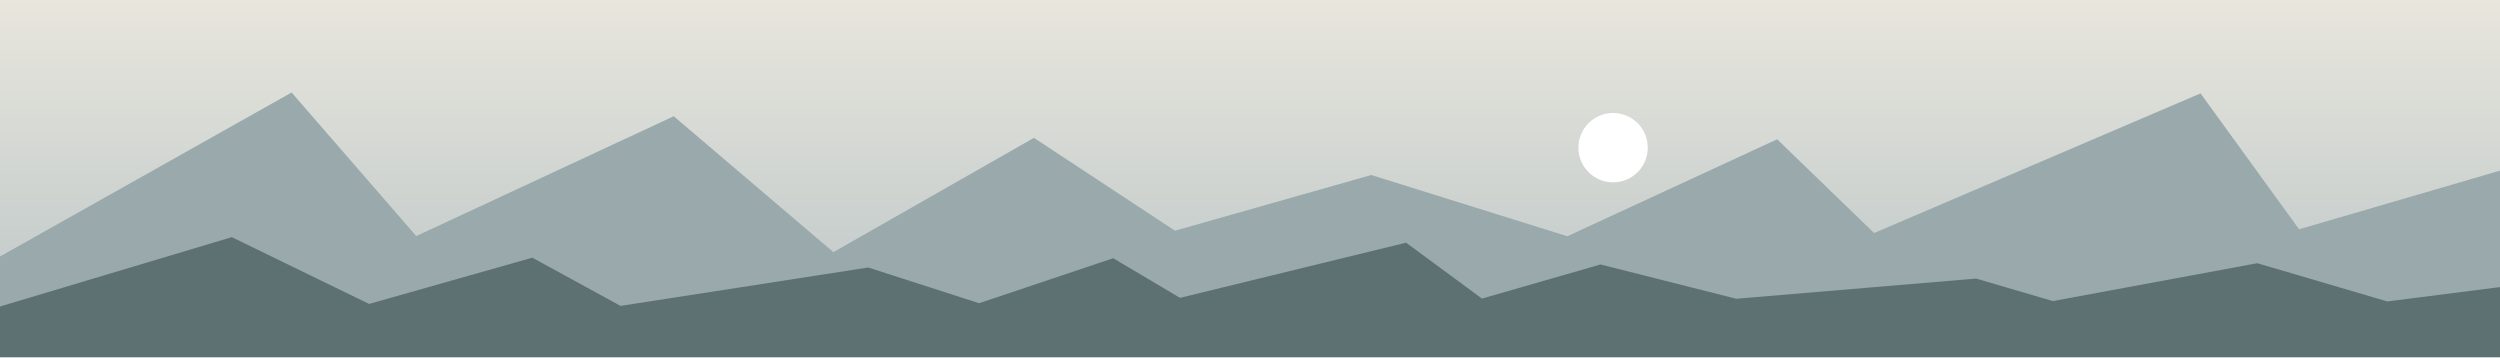
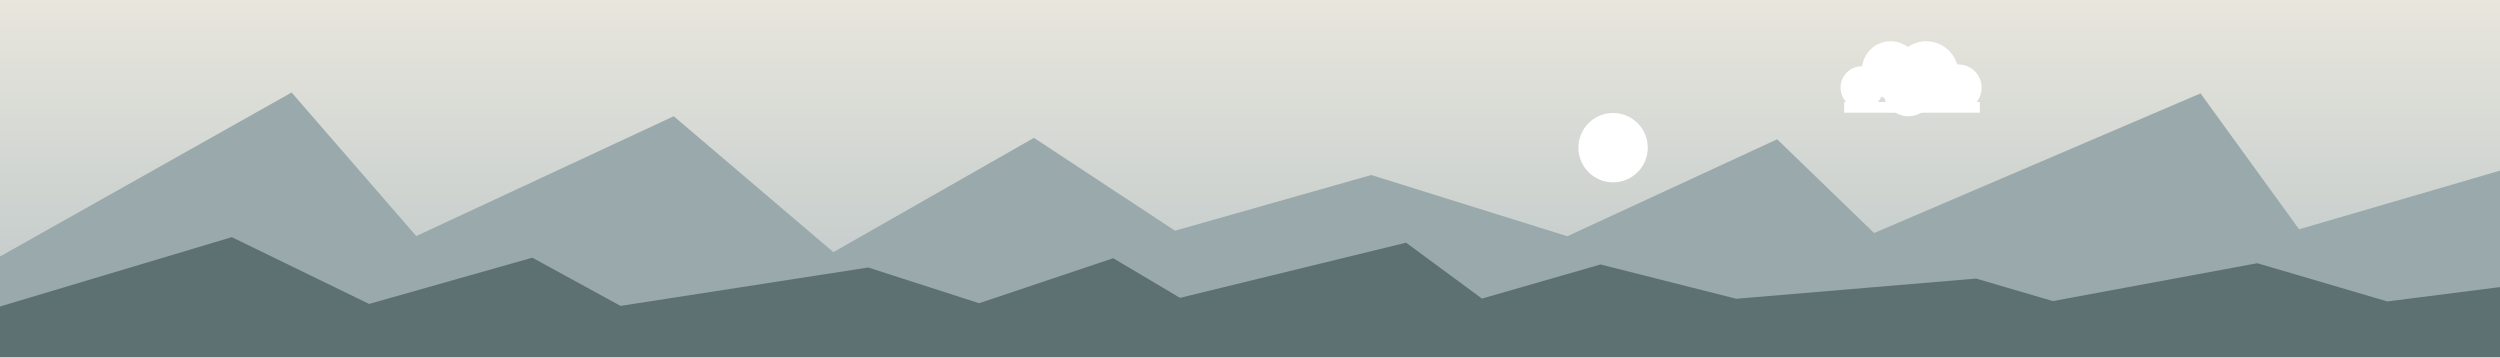
<svg xmlns="http://www.w3.org/2000/svg" viewBox="0 0 1400 200" width="1400" height="200">
  <defs>
    <linearGradient id="cielo" x1="0" y1="0" x2="0" y2="1">
      <stop offset="0" stop-color="#E8E6DD" />
      <stop offset="1" stop-color="#B9C4C6" />
    </linearGradient>
  </defs>
  <rect width="1400" height="200" fill="url(#cielo)" />
  <circle cx="903.329" cy="82.689" r="19.42" fill="#FFFFFF" />
  <polygon points="0,143.637 163.3,51.8 233.1,132.2 377.3,65.1 466.7,141.2 579,77.2 658,129.2 767.9,98 877.7,132.3 995.2,78 1049.5,130.5 1232.3,52.3 1287.5,128.4 1468.3,75.6 1523.7,133.7 1523.7,200 0,200" fill="#9AA9AB" />
  <polygon points="0,171.637 129.8,132.8 206.7,170.2 298.1,144.3 347.5,171.3 486.2,149.8 548.3,169.8 623.4,144.6 660.8,166.8 787.4,135.9 829.9,167.2 896.3,148.1 972.3,167.3 1106.6,156 1149.6,168.6 1264.1,147.4 1336.9,168.8 1450.8,154.3 1527.4,166.8 1527.4,200 0,200" fill="#5E7172" />
+   <circle cx="1042.7" cy="49.1" r="12" fill="#FFFFFF" />
+   <circle cx="1058.7" cy="39.1" r="16" fill="#FFFFFF" />
+   <circle cx="1078.7" cy="41.1" r="18" fill="#FFFFFF" />
+   <circle cx="1096.7" cy="49.1" r="13" fill="#FFFFFF" />
+   <circle cx="1068.7" cy="51.1" r="14" fill="#FFFFFF" />
+   <polygon points="1032.72,57.109 1032.72,63.109 1108.72,63.109 1108.72,57.109" fill="#FFFFFF" />
</svg>
